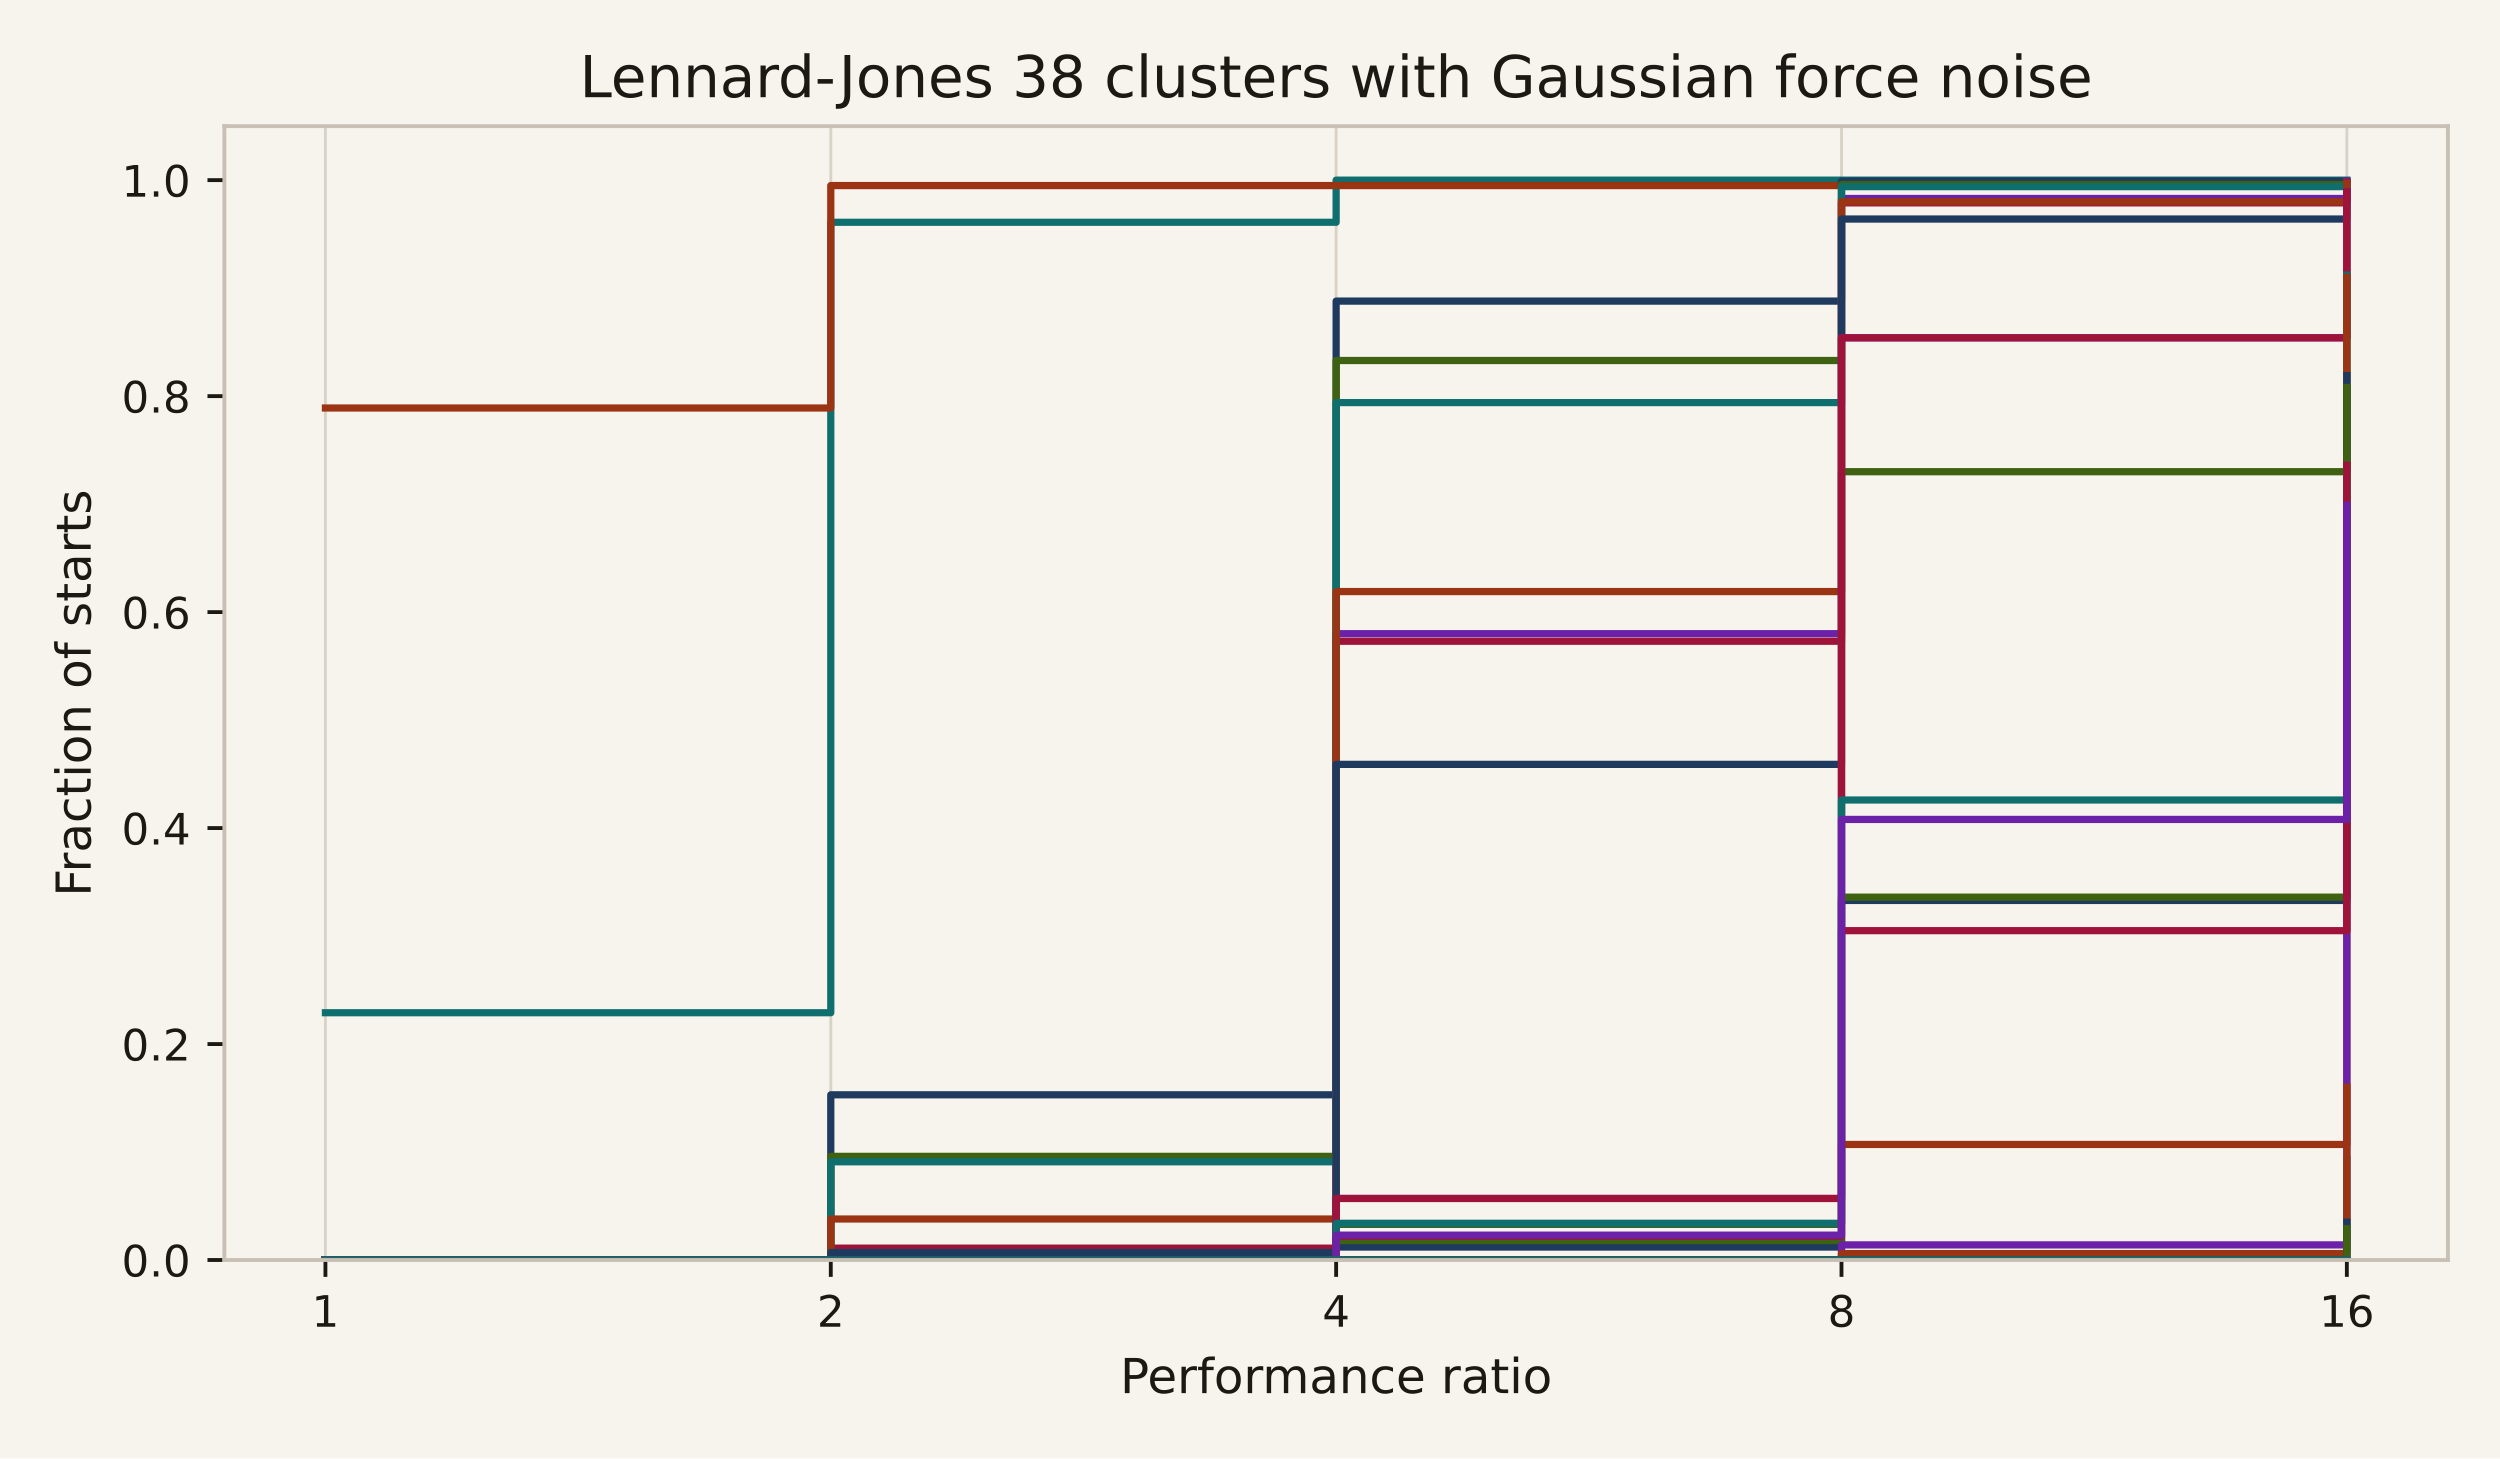
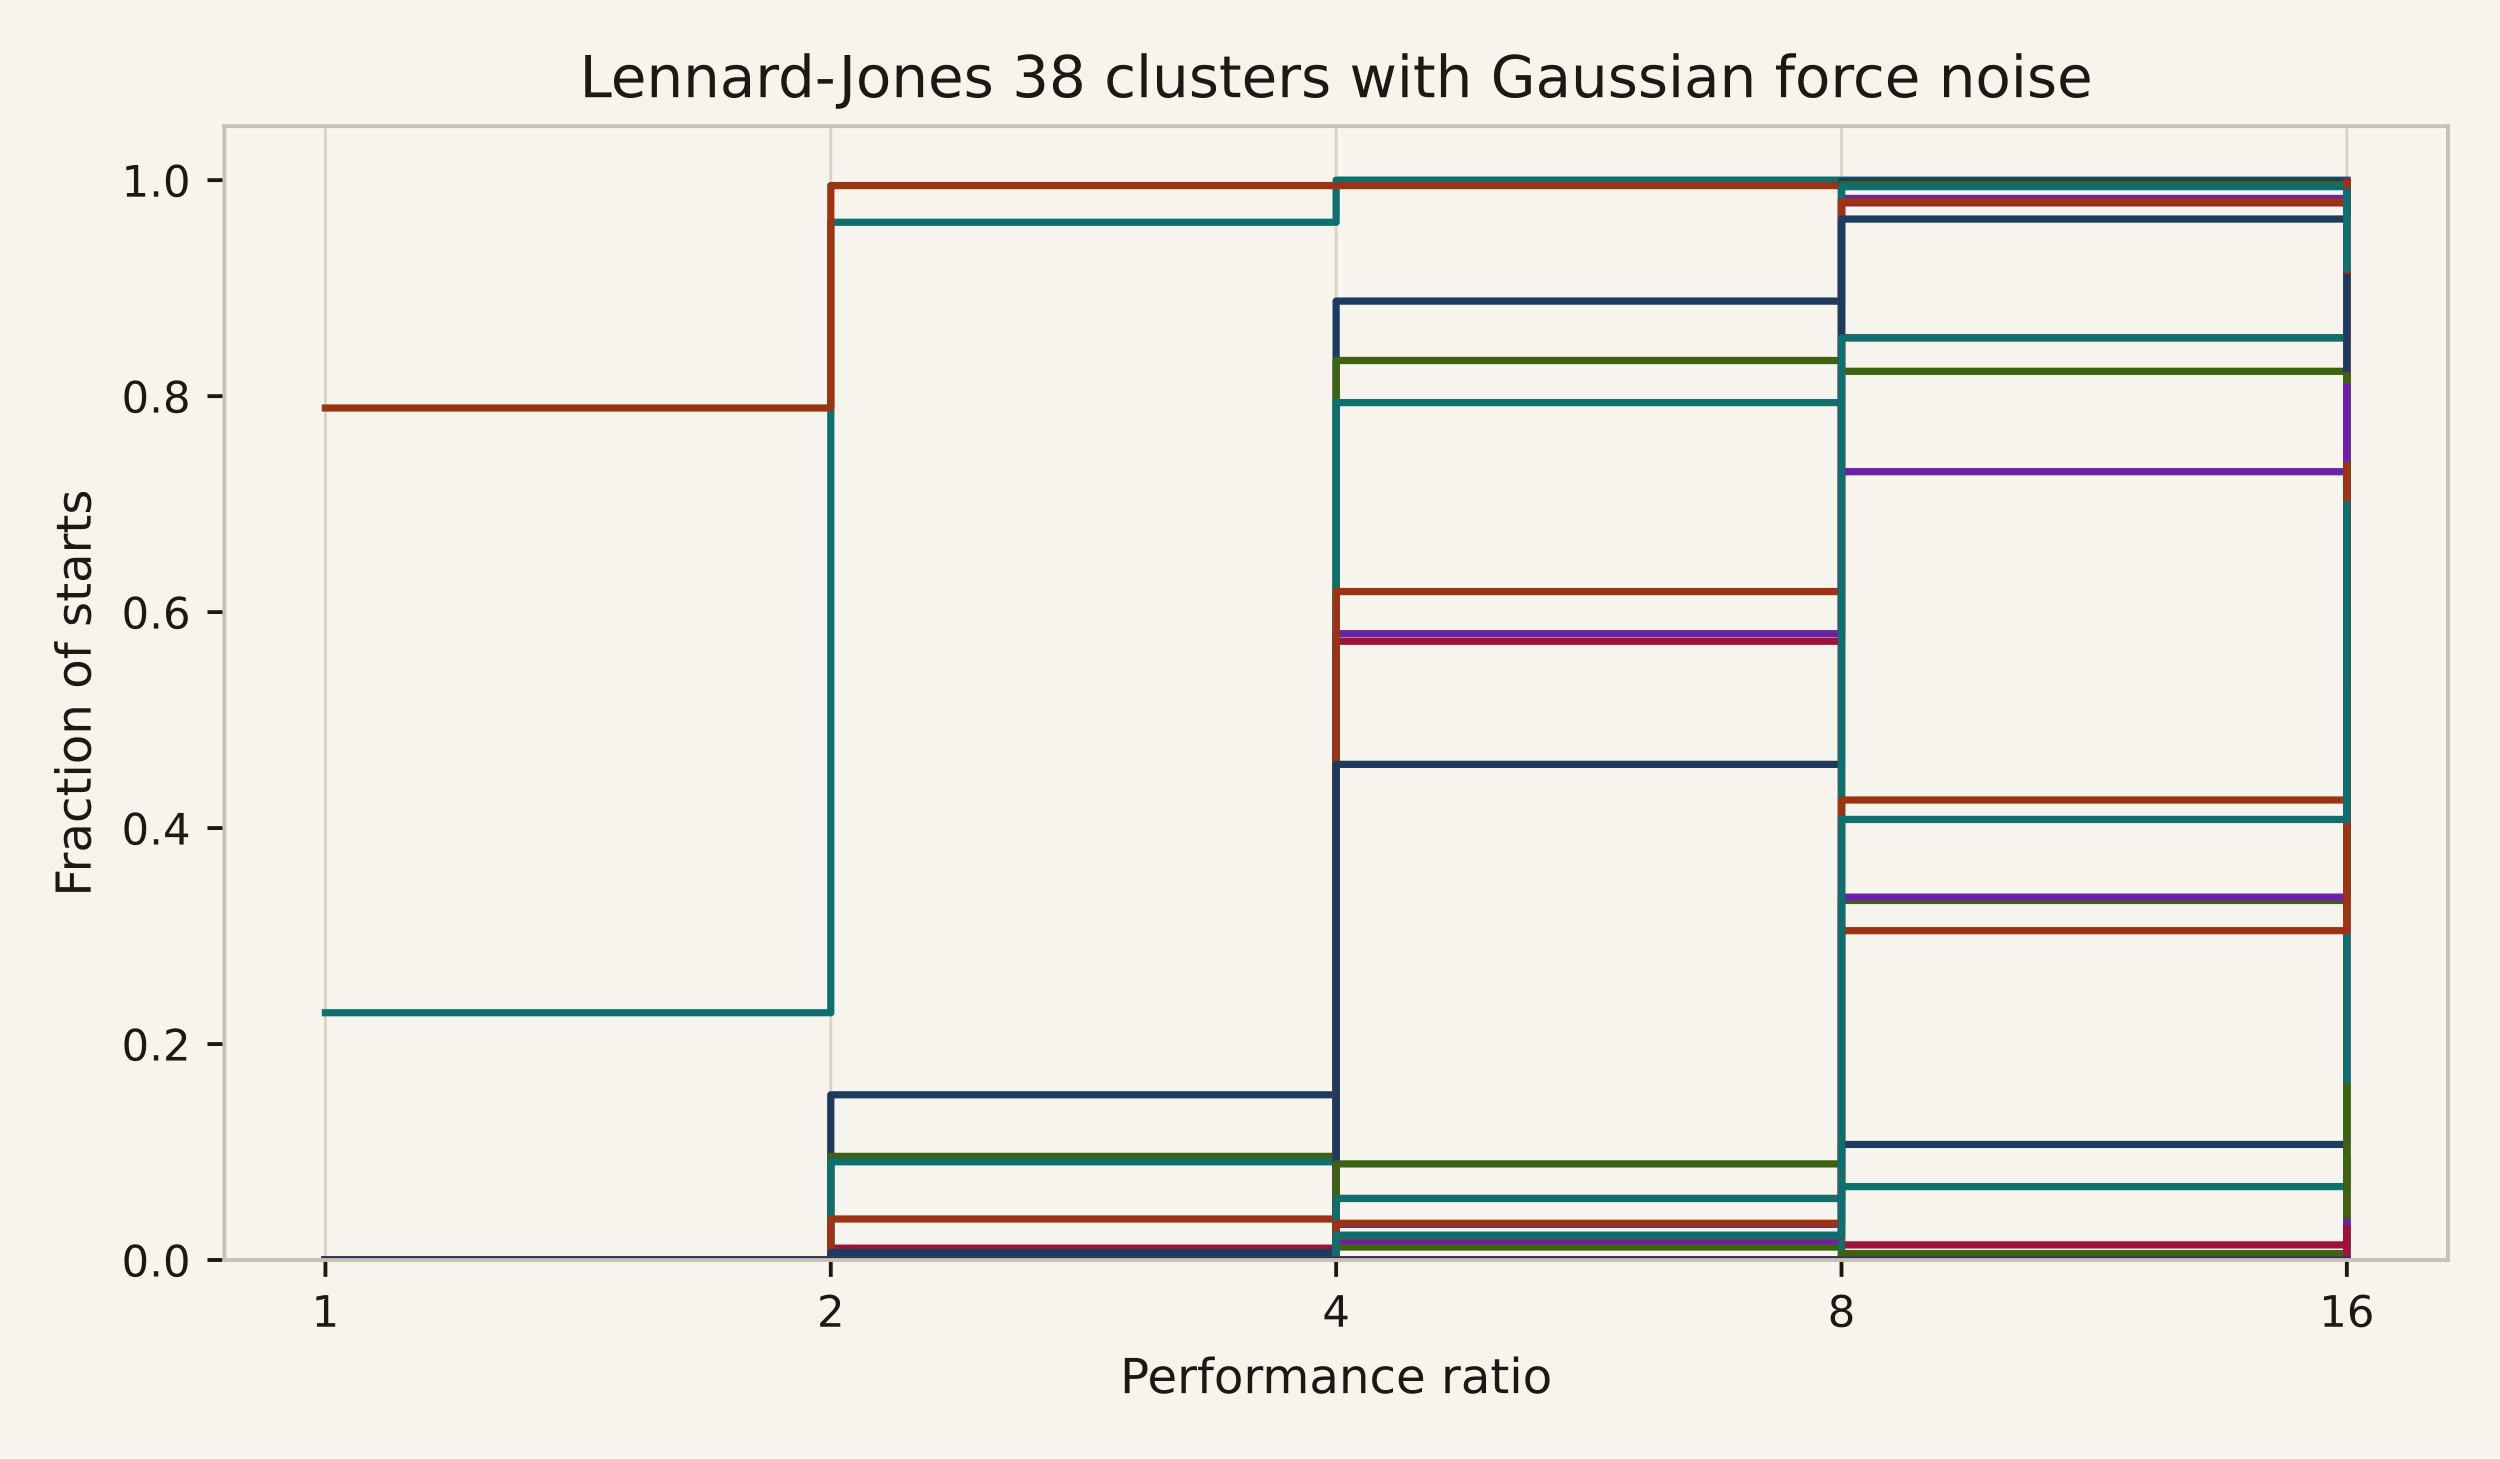
<svg xmlns="http://www.w3.org/2000/svg" xmlns:xlink="http://www.w3.org/1999/xlink" width="518.4pt" height="302.4pt" viewBox="0 0 518.4 302.4" version="1.1">
  <defs>
    <style type="text/css">*{stroke-linejoin: round; stroke-linecap: butt}</style>
  </defs>
  <g id="figure_1">
    <g id="patch_1">
      <path d="M 0 302.4  L 518.4 302.4  L 518.4 0  L 0 0  z " style="fill: #f7f4ee" />
    </g>
    <g id="axes_1">
      <g id="patch_2">
        <path d="M 46.522 261.278  L 507.6 261.278  L 507.6 26.16  L 46.522 26.16  z " style="fill: #f7f4ee" />
      </g>
      <g id="matplotlib.axis_1">
        <g id="xtick_1">
          <g id="line2d_1">
            <path d="M 67.48 261.278  L 67.48 26.16  " clip-path="url(#pdc0ee034fb)" style="fill: none; stroke: #d9d3c7; stroke-width: 0.6; stroke-linecap: square" />
          </g>
          <g id="line2d_2">
            <defs>
              <path id="m0617ce4a32" d="M 0 0  L 0 3.5  " style="stroke: #1c1915; stroke-width: 0.8" />
            </defs>
            <g>
              <use xlink:href="#m0617ce4a32" x="67.48" y="261.278" style="fill: #1c1915; stroke: #1c1915; stroke-width: 0.8" />
            </g>
          </g>
          <g id="text_1">
            <text style="font-size: 9px; font-family: 'DejaVu Sans', 'Bitstream Vera Sans', 'Computer Modern Sans Serif', 'Lucida Grande', 'Verdana', 'Geneva', 'Lucid', 'Arial', 'Helvetica', 'Avant Garde', sans-serif; text-anchor: middle; fill: #1c1915" x="67.48" y="275.116" transform="rotate(-0 67.48042 275.1155)">1</text>
          </g>
        </g>
        <g id="xtick_2">
          <g id="line2d_3">
            <path d="M 172.271 261.278  L 172.271 26.16  " clip-path="url(#pdc0ee034fb)" style="fill: none; stroke: #d9d3c7; stroke-width: 0.6; stroke-linecap: square" />
          </g>
          <g id="line2d_4">
            <g>
              <use xlink:href="#m0617ce4a32" x="172.271" y="261.278" style="fill: #1c1915; stroke: #1c1915; stroke-width: 0.8" />
            </g>
          </g>
          <g id="text_2">
            <text style="font-size: 9px; font-family: 'DejaVu Sans', 'Bitstream Vera Sans', 'Computer Modern Sans Serif', 'Lucida Grande', 'Verdana', 'Geneva', 'Lucid', 'Arial', 'Helvetica', 'Avant Garde', sans-serif; text-anchor: middle; fill: #1c1915" x="172.271" y="275.116" transform="rotate(-0 172.2708 275.1155)">2</text>
          </g>
        </g>
        <g id="xtick_3">
          <g id="line2d_5">
            <path d="M 277.061 261.278  L 277.061 26.16  " clip-path="url(#pdc0ee034fb)" style="fill: none; stroke: #d9d3c7; stroke-width: 0.6; stroke-linecap: square" />
          </g>
          <g id="line2d_6">
            <g>
              <use xlink:href="#m0617ce4a32" x="277.061" y="261.278" style="fill: #1c1915; stroke: #1c1915; stroke-width: 0.8" />
            </g>
          </g>
          <g id="text_3">
            <text style="font-size: 9px; font-family: 'DejaVu Sans', 'Bitstream Vera Sans', 'Computer Modern Sans Serif', 'Lucida Grande', 'Verdana', 'Geneva', 'Lucid', 'Arial', 'Helvetica', 'Avant Garde', sans-serif; text-anchor: middle; fill: #1c1915" x="277.061" y="275.116" transform="rotate(-0 277.0612 275.1155)">4</text>
          </g>
        </g>
        <g id="xtick_4">
          <g id="line2d_7">
            <path d="M 381.852 261.278  L 381.852 26.16  " clip-path="url(#pdc0ee034fb)" style="fill: none; stroke: #d9d3c7; stroke-width: 0.6; stroke-linecap: square" />
          </g>
          <g id="line2d_8">
            <g>
              <use xlink:href="#m0617ce4a32" x="381.852" y="261.278" style="fill: #1c1915; stroke: #1c1915; stroke-width: 0.8" />
            </g>
          </g>
          <g id="text_4">
            <text style="font-size: 9px; font-family: 'DejaVu Sans', 'Bitstream Vera Sans', 'Computer Modern Sans Serif', 'Lucida Grande', 'Verdana', 'Geneva', 'Lucid', 'Arial', 'Helvetica', 'Avant Garde', sans-serif; text-anchor: middle; fill: #1c1915" x="381.852" y="275.116" transform="rotate(-0 381.8515 275.1155)">8</text>
          </g>
        </g>
        <g id="xtick_5">
          <g id="line2d_9">
            <path d="M 486.642 261.278  L 486.642 26.16  " clip-path="url(#pdc0ee034fb)" style="fill: none; stroke: #d9d3c7; stroke-width: 0.6; stroke-linecap: square" />
          </g>
          <g id="line2d_10">
            <g>
              <use xlink:href="#m0617ce4a32" x="486.642" y="261.278" style="fill: #1c1915; stroke: #1c1915; stroke-width: 0.8" />
            </g>
          </g>
          <g id="text_5">
            <text style="font-size: 9px; font-family: 'DejaVu Sans', 'Bitstream Vera Sans', 'Computer Modern Sans Serif', 'Lucida Grande', 'Verdana', 'Geneva', 'Lucid', 'Arial', 'Helvetica', 'Avant Garde', sans-serif; text-anchor: middle; fill: #1c1915" x="486.642" y="275.116" transform="rotate(-0 486.6419 275.1155)">16</text>
          </g>
        </g>
        <g id="text_6">
          <text style="font-size: 10px; font-family: 'DejaVu Sans', 'Bitstream Vera Sans', 'Computer Modern Sans Serif', 'Lucida Grande', 'Verdana', 'Geneva', 'Lucid', 'Arial', 'Helvetica', 'Avant Garde', sans-serif; text-anchor: middle; fill: #1c1915" x="277.061" y="288.876" transform="rotate(-0 277.0612 288.8761)">Performance ratio</text>
        </g>
      </g>
      <g id="matplotlib.axis_2">
        <g id="ytick_1">
          <g id="line2d_11">
            <defs>
              <path id="m97dde00479" d="M 0 0  L -3.5 0  " style="stroke: #1c1915; stroke-width: 0.8" />
            </defs>
            <g>
              <use xlink:href="#m97dde00479" x="46.522" y="261.278" style="fill: #1c1915; stroke: #1c1915; stroke-width: 0.8" />
            </g>
          </g>
          <g id="text_7">
            <text style="font-size: 9px; font-family: 'DejaVu Sans', 'Bitstream Vera Sans', 'Computer Modern Sans Serif', 'Lucida Grande', 'Verdana', 'Geneva', 'Lucid', 'Arial', 'Helvetica', 'Avant Garde', sans-serif; text-anchor: end; fill: #1c1915" x="39.522" y="264.697" transform="rotate(-0 39.52234 264.6966)">0.0</text>
          </g>
        </g>
        <g id="ytick_2">
          <g id="line2d_12">
            <g>
              <use xlink:href="#m97dde00479" x="46.522" y="216.493" style="fill: #1c1915; stroke: #1c1915; stroke-width: 0.8" />
            </g>
          </g>
          <g id="text_8">
            <text style="font-size: 9px; font-family: 'DejaVu Sans', 'Bitstream Vera Sans', 'Computer Modern Sans Serif', 'Lucida Grande', 'Verdana', 'Geneva', 'Lucid', 'Arial', 'Helvetica', 'Avant Garde', sans-serif; text-anchor: end; fill: #1c1915" x="39.522" y="219.912" transform="rotate(-0 39.52234 219.9123)">0.2</text>
          </g>
        </g>
        <g id="ytick_3">
          <g id="line2d_13">
            <g>
              <use xlink:href="#m97dde00479" x="46.522" y="171.709" style="fill: #1c1915; stroke: #1c1915; stroke-width: 0.8" />
            </g>
          </g>
          <g id="text_9">
            <text style="font-size: 9px; font-family: 'DejaVu Sans', 'Bitstream Vera Sans', 'Computer Modern Sans Serif', 'Lucida Grande', 'Verdana', 'Geneva', 'Lucid', 'Arial', 'Helvetica', 'Avant Garde', sans-serif; text-anchor: end; fill: #1c1915" x="39.522" y="175.128" transform="rotate(-0 39.52234 175.128)">0.4</text>
          </g>
        </g>
        <g id="ytick_4">
          <g id="line2d_14">
            <g>
              <use xlink:href="#m97dde00479" x="46.522" y="126.925" style="fill: #1c1915; stroke: #1c1915; stroke-width: 0.8" />
            </g>
          </g>
          <g id="text_10">
            <text style="font-size: 9px; font-family: 'DejaVu Sans', 'Bitstream Vera Sans', 'Computer Modern Sans Serif', 'Lucida Grande', 'Verdana', 'Geneva', 'Lucid', 'Arial', 'Helvetica', 'Avant Garde', sans-serif; text-anchor: end; fill: #1c1915" x="39.522" y="130.344" transform="rotate(-0 39.52234 130.3437)">0.6</text>
          </g>
        </g>
        <g id="ytick_5">
          <g id="line2d_15">
            <g>
              <use xlink:href="#m97dde00479" x="46.522" y="82.14" style="fill: #1c1915; stroke: #1c1915; stroke-width: 0.8" />
            </g>
          </g>
          <g id="text_11">
            <text style="font-size: 9px; font-family: 'DejaVu Sans', 'Bitstream Vera Sans', 'Computer Modern Sans Serif', 'Lucida Grande', 'Verdana', 'Geneva', 'Lucid', 'Arial', 'Helvetica', 'Avant Garde', sans-serif; text-anchor: end; fill: #1c1915" x="39.522" y="85.559" transform="rotate(-0 39.52234 85.55934)">0.8</text>
          </g>
        </g>
        <g id="ytick_6">
          <g id="line2d_16">
            <g>
              <use xlink:href="#m97dde00479" x="46.522" y="37.356" style="fill: #1c1915; stroke: #1c1915; stroke-width: 0.8" />
            </g>
          </g>
          <g id="text_12">
            <text style="font-size: 9px; font-family: 'DejaVu Sans', 'Bitstream Vera Sans', 'Computer Modern Sans Serif', 'Lucida Grande', 'Verdana', 'Geneva', 'Lucid', 'Arial', 'Helvetica', 'Avant Garde', sans-serif; text-anchor: end; fill: #1c1915" x="39.522" y="40.775" transform="rotate(-0 39.52234 40.77502)">1.0</text>
          </g>
        </g>
        <g id="text_13">
          <text style="font-size: 10px; font-family: 'DejaVu Sans', 'Bitstream Vera Sans', 'Computer Modern Sans Serif', 'Lucida Grande', 'Verdana', 'Geneva', 'Lucid', 'Arial', 'Helvetica', 'Avant Garde', sans-serif; text-anchor: middle; fill: #1c1915" x="18.807" y="143.719" transform="rotate(-90 18.80719 143.7188)">Fraction of starts</text>
        </g>
      </g>
      <g id="line2d_17">
        <path d="M 67.48 210  L 172.271 210  L 172.271 46.089  L 277.061 46.089  L 277.061 37.356  L 381.852 37.356  L 381.852 37.356  L 486.642 37.356  L 486.642 37.356  " clip-path="url(#pdc0ee034fb)" style="fill: none; stroke: #0f6e6e; stroke-width: 1.5; stroke-linecap: square" />
      </g>
      <g id="line2d_18">
        <path d="M 67.48 84.604  L 172.271 84.604  L 172.271 38.476  L 277.061 38.476  L 277.061 38.476  L 381.852 38.476  L 381.852 38.476  L 486.642 38.476  L 486.642 38.476  " clip-path="url(#pdc0ee034fb)" style="fill: none; stroke: #9a3412; stroke-width: 1.5; stroke-linecap: square" />
      </g>
      <g id="line2d_19">
        <path d="M 67.48 261.278  L 172.271 261.278  L 172.271 227.018  L 277.061 227.018  L 277.061 62.435  L 381.852 62.435  L 381.852 37.58  L 486.642 37.58  L 486.642 37.58  " clip-path="url(#pdc0ee034fb)" style="fill: none; stroke: #1e3a5f; stroke-width: 1.5; stroke-linecap: square" />
      </g>
      <g id="line2d_20">
        <path d="M 67.48 261.278  L 172.271 261.278  L 172.271 239.781  L 277.061 239.781  L 277.061 74.751  L 381.852 74.751  L 381.852 38.252  L 486.642 38.252  L 486.642 37.804  " clip-path="url(#pdc0ee034fb)" style="fill: none; stroke: #3f6212; stroke-width: 1.5; stroke-linecap: square" />
      </g>
      <g id="line2d_21">
        <path d="M 67.48 261.278  L 172.271 261.278  L 172.271 259.038  L 277.061 259.038  L 277.061 131.403  L 381.852 131.403  L 381.852 41.163  L 486.642 41.163  L 486.642 37.58  " clip-path="url(#pdc0ee034fb)" style="fill: none; stroke: #6b21a8; stroke-width: 1.5; stroke-linecap: square" />
      </g>
      <g id="line2d_22">
        <path d="M 67.48 261.278  L 172.271 261.278  L 172.271 258.815  L 277.061 258.815  L 277.061 132.971  L 381.852 132.971  L 381.852 42.058  L 486.642 42.058  L 486.642 37.804  " clip-path="url(#pdc0ee034fb)" style="fill: none; stroke: #9f1239; stroke-width: 1.5; stroke-linecap: square" />
      </g>
      <g id="line2d_23">
        <path d="M 67.48 261.278  L 172.271 261.278  L 172.271 240.901  L 277.061 240.901  L 277.061 83.484  L 381.852 83.484  L 381.852 38.7  L 486.642 38.7  L 486.642 38.476  " clip-path="url(#pdc0ee034fb)" style="fill: none; stroke: #0f6e6e; stroke-width: 1.5; stroke-linecap: square" />
      </g>
      <g id="line2d_24">
        <path d="M 67.48 261.278  L 172.271 261.278  L 172.271 252.769  L 277.061 252.769  L 277.061 122.67  L 381.852 122.67  L 381.852 41.835  L 486.642 41.835  L 486.642 38.028  " clip-path="url(#pdc0ee034fb)" style="fill: none; stroke: #9a3412; stroke-width: 1.5; stroke-linecap: square" />
      </g>
      <g id="line2d_25">
        <path d="M 67.48 261.278  L 172.271 261.278  L 172.271 259.71  L 277.061 259.71  L 277.061 158.498  L 381.852 158.498  L 381.852 45.417  L 486.642 45.417  L 486.642 39.819  " clip-path="url(#pdc0ee034fb)" style="fill: none; stroke: #1e3a5f; stroke-width: 1.5; stroke-linecap: square" />
      </g>
      <g id="line2d_26">
-         <path d="M 67.48 261.278  L 172.271 261.278  L 172.271 261.278  L 277.061 261.278  L 277.061 253.888  L 381.852 253.888  L 381.852 97.815  L 486.642 97.815  L 486.642 40.939  " clip-path="url(#pdc0ee034fb)" style="fill: none; stroke: #3f6212; stroke-width: 1.5; stroke-linecap: square" />
+         <path d="M 67.48 261.278  L 172.271 261.278  L 172.271 261.278  L 277.061 261.278  L 277.061 241.349  L 381.852 241.349  L 381.852 76.99  L 486.642 76.99  L 486.642 40.491  " clip-path="url(#pdc0ee034fb)" style="fill: none; stroke: #3f6212; stroke-width: 1.5; stroke-linecap: square" />
      </g>
      <g id="line2d_27">
-         <path d="M 67.48 261.278  L 172.271 261.278  L 172.271 261.278  L 277.061 261.278  L 277.061 248.514  L 381.852 248.514  L 381.852 70.049  L 486.642 70.049  L 486.642 39.819  " clip-path="url(#pdc0ee034fb)" style="fill: none; stroke: #6b21a8; stroke-width: 1.5; stroke-linecap: square" />
+         <path d="M 67.48 261.278  L 172.271 261.278  L 172.271 261.278  L 277.061 261.278  L 277.061 253.888  L 381.852 253.888  L 381.852 97.815  L 486.642 97.815  L 486.642 40.939  " clip-path="url(#pdc0ee034fb)" style="fill: none; stroke: #6b21a8; stroke-width: 1.5; stroke-linecap: square" />
      </g>
      <g id="line2d_28">
        <path d="M 67.48 261.278  L 172.271 261.278  L 172.271 261.278  L 277.061 261.278  L 277.061 248.514  L 381.852 248.514  L 381.852 70.049  L 486.642 70.049  L 486.642 39.819  " clip-path="url(#pdc0ee034fb)" style="fill: none; stroke: #9f1239; stroke-width: 1.5; stroke-linecap: square" />
      </g>
      <g id="line2d_29">
-         <path d="M 67.48 261.278  L 172.271 261.278  L 172.271 261.278  L 277.061 261.278  L 277.061 253.664  L 381.852 253.664  L 381.852 165.887  L 486.642 165.887  L 486.642 57.061  " clip-path="url(#pdc0ee034fb)" style="fill: none; stroke: #0f6e6e; stroke-width: 1.5; stroke-linecap: square" />
+         <path d="M 67.48 261.278  L 172.271 261.278  L 172.271 261.278  L 277.061 261.278  L 277.061 248.514  L 381.852 248.514  L 381.852 70.049  L 486.642 70.049  L 486.642 39.819  " clip-path="url(#pdc0ee034fb)" style="fill: none; stroke: #0f6e6e; stroke-width: 1.5; stroke-linecap: square" />
      </g>
      <g id="line2d_30">
-         <path d="M 67.48 261.278  L 172.271 261.278  L 172.271 261.278  L 277.061 261.278  L 277.061 261.278  L 381.852 261.278  L 381.852 237.318  L 486.642 237.318  L 486.642 57.509  " clip-path="url(#pdc0ee034fb)" style="fill: none; stroke: #9a3412; stroke-width: 1.5; stroke-linecap: square" />
+         <path d="M 67.48 261.278  L 172.271 261.278  L 172.271 261.278  L 277.061 261.278  L 277.061 253.664  L 381.852 253.664  L 381.852 165.887  L 486.642 165.887  L 486.642 57.061  " clip-path="url(#pdc0ee034fb)" style="fill: none; stroke: #9a3412; stroke-width: 1.5; stroke-linecap: square" />
      </g>
      <g id="line2d_31">
-         <path d="M 67.48 261.278  L 172.271 261.278  L 172.271 261.278  L 277.061 261.278  L 277.061 258.591  L 381.852 258.591  L 381.852 186.712  L 486.642 186.712  L 486.642 77.886  " clip-path="url(#pdc0ee034fb)" style="fill: none; stroke: #1e3a5f; stroke-width: 1.5; stroke-linecap: square" />
+         <path d="M 67.48 261.278  L 172.271 261.278  L 172.271 261.278  L 277.061 261.278  L 277.061 261.278  L 381.852 261.278  L 381.852 237.318  L 486.642 237.318  L 486.642 57.509  " clip-path="url(#pdc0ee034fb)" style="fill: none; stroke: #1e3a5f; stroke-width: 1.5; stroke-linecap: square" />
      </g>
      <g id="line2d_32">
-         <path d="M 67.48 261.278  L 172.271 261.278  L 172.271 261.278  L 277.061 261.278  L 277.061 257.247  L 381.852 257.247  L 381.852 186.04  L 486.642 186.04  L 486.642 80.349  " clip-path="url(#pdc0ee034fb)" style="fill: none; stroke: #3f6212; stroke-width: 1.5; stroke-linecap: square" />
+         <path d="M 67.48 261.278  L 172.271 261.278  L 172.271 261.278  L 277.061 261.278  L 277.061 258.591  L 381.852 258.591  L 381.852 186.712  L 486.642 186.712  L 486.642 77.886  " clip-path="url(#pdc0ee034fb)" style="fill: none; stroke: #3f6212; stroke-width: 1.5; stroke-linecap: square" />
      </g>
      <g id="line2d_33">
-         <path d="M 67.48 261.278  L 172.271 261.278  L 172.271 261.278  L 277.061 261.278  L 277.061 261.278  L 381.852 261.278  L 381.852 258.143  L 486.642 258.143  L 486.642 143.047  " clip-path="url(#pdc0ee034fb)" style="fill: none; stroke: #6b21a8; stroke-width: 1.5; stroke-linecap: square" />
+         <path d="M 67.48 261.278  L 172.271 261.278  L 172.271 261.278  L 277.061 261.278  L 277.061 257.247  L 381.852 257.247  L 381.852 186.04  L 486.642 186.04  L 486.642 80.349  " clip-path="url(#pdc0ee034fb)" style="fill: none; stroke: #6b21a8; stroke-width: 1.5; stroke-linecap: square" />
      </g>
      <g id="line2d_34">
-         <path d="M 67.48 261.278  L 172.271 261.278  L 172.271 261.278  L 277.061 261.278  L 277.061 256.351  L 381.852 256.351  L 381.852 192.982  L 486.642 192.982  L 486.642 96.471  " clip-path="url(#pdc0ee034fb)" style="fill: none; stroke: #9f1239; stroke-width: 1.5; stroke-linecap: square" />
+         <path d="M 67.48 261.278  L 172.271 261.278  L 172.271 261.278  L 277.061 261.278  L 277.061 261.278  L 381.852 261.278  L 381.852 258.143  L 486.642 258.143  L 486.642 143.047  " clip-path="url(#pdc0ee034fb)" style="fill: none; stroke: #9f1239; stroke-width: 1.5; stroke-linecap: square" />
      </g>
      <g id="line2d_35">
-         <path d="M 67.48 261.278  L 172.271 261.278  L 172.271 261.278  L 277.061 261.278  L 277.061 261.278  L 381.852 261.278  L 381.852 260.382  L 486.642 260.382  L 486.642 240.453  " clip-path="url(#pdc0ee034fb)" style="fill: none; stroke: #0f6e6e; stroke-width: 1.5; stroke-linecap: square" />
+         <path d="M 67.48 261.278  L 172.271 261.278  L 172.271 261.278  L 277.061 261.278  L 277.061 261.278  L 381.852 261.278  L 381.852 246.051  L 486.642 246.051  L 486.642 124.685  " clip-path="url(#pdc0ee034fb)" style="fill: none; stroke: #0f6e6e; stroke-width: 1.5; stroke-linecap: square" />
      </g>
      <g id="line2d_36">
-         <path d="M 67.48 261.278  L 172.271 261.278  L 172.271 261.278  L 277.061 261.278  L 277.061 261.278  L 381.852 261.278  L 381.852 259.934  L 486.642 259.934  L 486.642 225.45  " clip-path="url(#pdc0ee034fb)" style="fill: none; stroke: #9a3412; stroke-width: 1.5; stroke-linecap: square" />
+         <path d="M 67.48 261.278  L 172.271 261.278  L 172.271 261.278  L 277.061 261.278  L 277.061 256.351  L 381.852 256.351  L 381.852 192.982  L 486.642 192.982  L 486.642 96.471  " clip-path="url(#pdc0ee034fb)" style="fill: none; stroke: #9a3412; stroke-width: 1.5; stroke-linecap: square" />
      </g>
      <g id="line2d_37">
-         <path d="M 67.48 261.278  L 172.271 261.278  L 172.271 261.278  L 277.061 261.278  L 277.061 261.278  L 381.852 261.278  L 381.852 261.278  L 486.642 261.278  L 486.642 253.44  " clip-path="url(#pdc0ee034fb)" style="fill: none; stroke: #1e3a5f; stroke-width: 1.5; stroke-linecap: square" />
+         <path d="M 67.48 261.278  L 172.271 261.278  L 172.271 261.278  L 277.061 261.278  L 277.061 261.278  L 381.852 261.278  L 381.852 260.382  L 486.642 260.382  L 486.642 240.453  " clip-path="url(#pdc0ee034fb)" style="fill: none; stroke: #1e3a5f; stroke-width: 1.5; stroke-linecap: square" />
      </g>
      <g id="line2d_38">
-         <path d="M 67.48 261.278  L 172.271 261.278  L 172.271 261.278  L 277.061 261.278  L 277.061 261.278  L 381.852 261.278  L 381.852 261.278  L 486.642 261.278  L 486.642 254.784  " clip-path="url(#pdc0ee034fb)" style="fill: none; stroke: #3f6212; stroke-width: 1.5; stroke-linecap: square" />
+         <path d="M 67.48 261.278  L 172.271 261.278  L 172.271 261.278  L 277.061 261.278  L 277.061 261.278  L 381.852 261.278  L 381.852 259.934  L 486.642 259.934  L 486.642 225.45  " clip-path="url(#pdc0ee034fb)" style="fill: none; stroke: #3f6212; stroke-width: 1.5; stroke-linecap: square" />
      </g>
      <g id="line2d_39">
-         <path d="M 67.48 261.278  L 172.271 261.278  L 172.271 261.278  L 277.061 261.278  L 277.061 256.127  L 381.852 256.127  L 381.852 169.918  L 486.642 169.918  L 486.642 104.756  " clip-path="url(#pdc0ee034fb)" style="fill: none; stroke: #6b21a8; stroke-width: 1.5; stroke-linecap: square" />
+         <path d="M 67.48 261.278  L 172.271 261.278  L 172.271 261.278  L 277.061 261.278  L 277.061 261.278  L 381.852 261.278  L 381.852 261.278  L 486.642 261.278  L 486.642 253.44  " clip-path="url(#pdc0ee034fb)" style="fill: none; stroke: #6b21a8; stroke-width: 1.5; stroke-linecap: square" />
      </g>
      <g id="line2d_40">
-         <path d="M 67.48 261.278  L 172.271 261.278  L 172.271 261.278  L 277.061 261.278  L 277.061 261.278  L 381.852 261.278  L 381.852 261.278  L 486.642 261.278  L 486.642 261.278  " clip-path="url(#pdc0ee034fb)" style="fill: none; stroke: #9f1239; stroke-width: 1.5; stroke-linecap: square" />
+         <path d="M 67.48 261.278  L 172.271 261.278  L 172.271 261.278  L 277.061 261.278  L 277.061 261.278  L 381.852 261.278  L 381.852 261.278  L 486.642 261.278  L 486.642 254.784  " clip-path="url(#pdc0ee034fb)" style="fill: none; stroke: #9f1239; stroke-width: 1.5; stroke-linecap: square" />
      </g>
      <g id="line2d_41">
-         <path d="M 67.48 261.278  L 172.271 261.278  L 172.271 261.278  L 277.061 261.278  L 277.061 261.278  L 381.852 261.278  L 381.852 261.278  L 486.642 261.278  L 486.642 261.278  " clip-path="url(#pdc0ee034fb)" style="fill: none; stroke: #0f6e6e; stroke-width: 1.5; stroke-linecap: square" />
+         <path d="M 67.48 261.278  L 172.271 261.278  L 172.271 261.278  L 277.061 261.278  L 277.061 256.127  L 381.852 256.127  L 381.852 169.918  L 486.642 169.918  L 486.642 104.756  " clip-path="url(#pdc0ee034fb)" style="fill: none; stroke: #0f6e6e; stroke-width: 1.5; stroke-linecap: square" />
+       </g>
+       <g id="line2d_42">
+         <path d="M 67.48 261.278  L 172.271 261.278  L 172.271 261.278  L 277.061 261.278  L 277.061 261.278  L 381.852 261.278  L 381.852 261.278  L 486.642 261.278  L 486.642 261.278  " clip-path="url(#pdc0ee034fb)" style="fill: none; stroke: #9a3412; stroke-width: 1.5; stroke-linecap: square" />
+       </g>
+       <g id="line2d_43">
+         <path d="M 67.48 261.278  L 172.271 261.278  L 172.271 261.278  L 277.061 261.278  L 277.061 261.278  L 381.852 261.278  L 381.852 261.278  L 486.642 261.278  L 486.642 261.278  " clip-path="url(#pdc0ee034fb)" style="fill: none; stroke: #1e3a5f; stroke-width: 1.5; stroke-linecap: square" />
      </g>
      <g id="patch_3">
        <path d="M 46.522 261.278  L 46.522 26.16  " style="fill: none; stroke: #c8c0b4; stroke-width: 0.8; stroke-linejoin: miter; stroke-linecap: square" />
      </g>
      <g id="patch_4">
        <path d="M 507.6 261.278  L 507.6 26.16  " style="fill: none; stroke: #c8c0b4; stroke-width: 0.8; stroke-linejoin: miter; stroke-linecap: square" />
      </g>
      <g id="patch_5">
        <path d="M 46.522 261.278  L 507.6 261.278  " style="fill: none; stroke: #c8c0b4; stroke-width: 0.8; stroke-linejoin: miter; stroke-linecap: square" />
      </g>
      <g id="patch_6">
        <path d="M 46.522 26.16  L 507.6 26.16  " style="fill: none; stroke: #c8c0b4; stroke-width: 0.8; stroke-linejoin: miter; stroke-linecap: square" />
      </g>
      <g id="text_14">
        <text style="font-size: 12px; font-family: 'DejaVu Sans', 'Bitstream Vera Sans', 'Computer Modern Sans Serif', 'Lucida Grande', 'Verdana', 'Geneva', 'Lucid', 'Arial', 'Helvetica', 'Avant Garde', sans-serif; text-anchor: middle; fill: #1c1915" x="277.061" y="20.16" transform="rotate(-0 277.0612 20.16)">Lennard-Jones 38 clusters with Gaussian force noise</text>
      </g>
    </g>
  </g>
  <defs>
    <clipPath id="pdc0ee034fb">
      <rect x="46.522" y="26.16" width="461.078" height="235.118" />
    </clipPath>
  </defs>
</svg>
